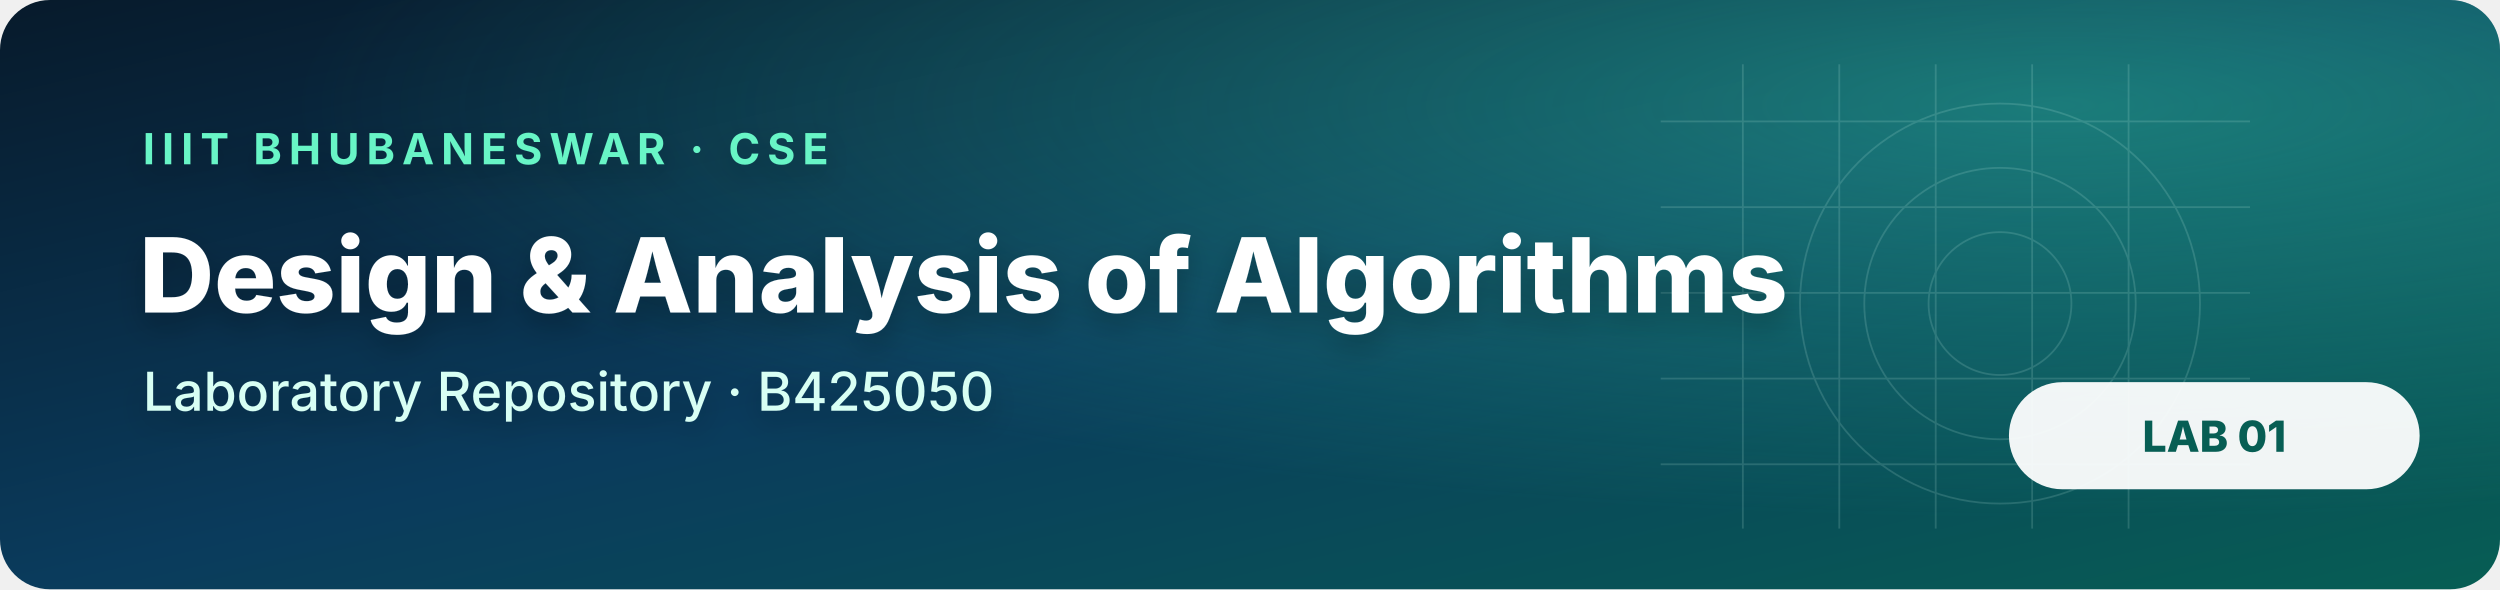
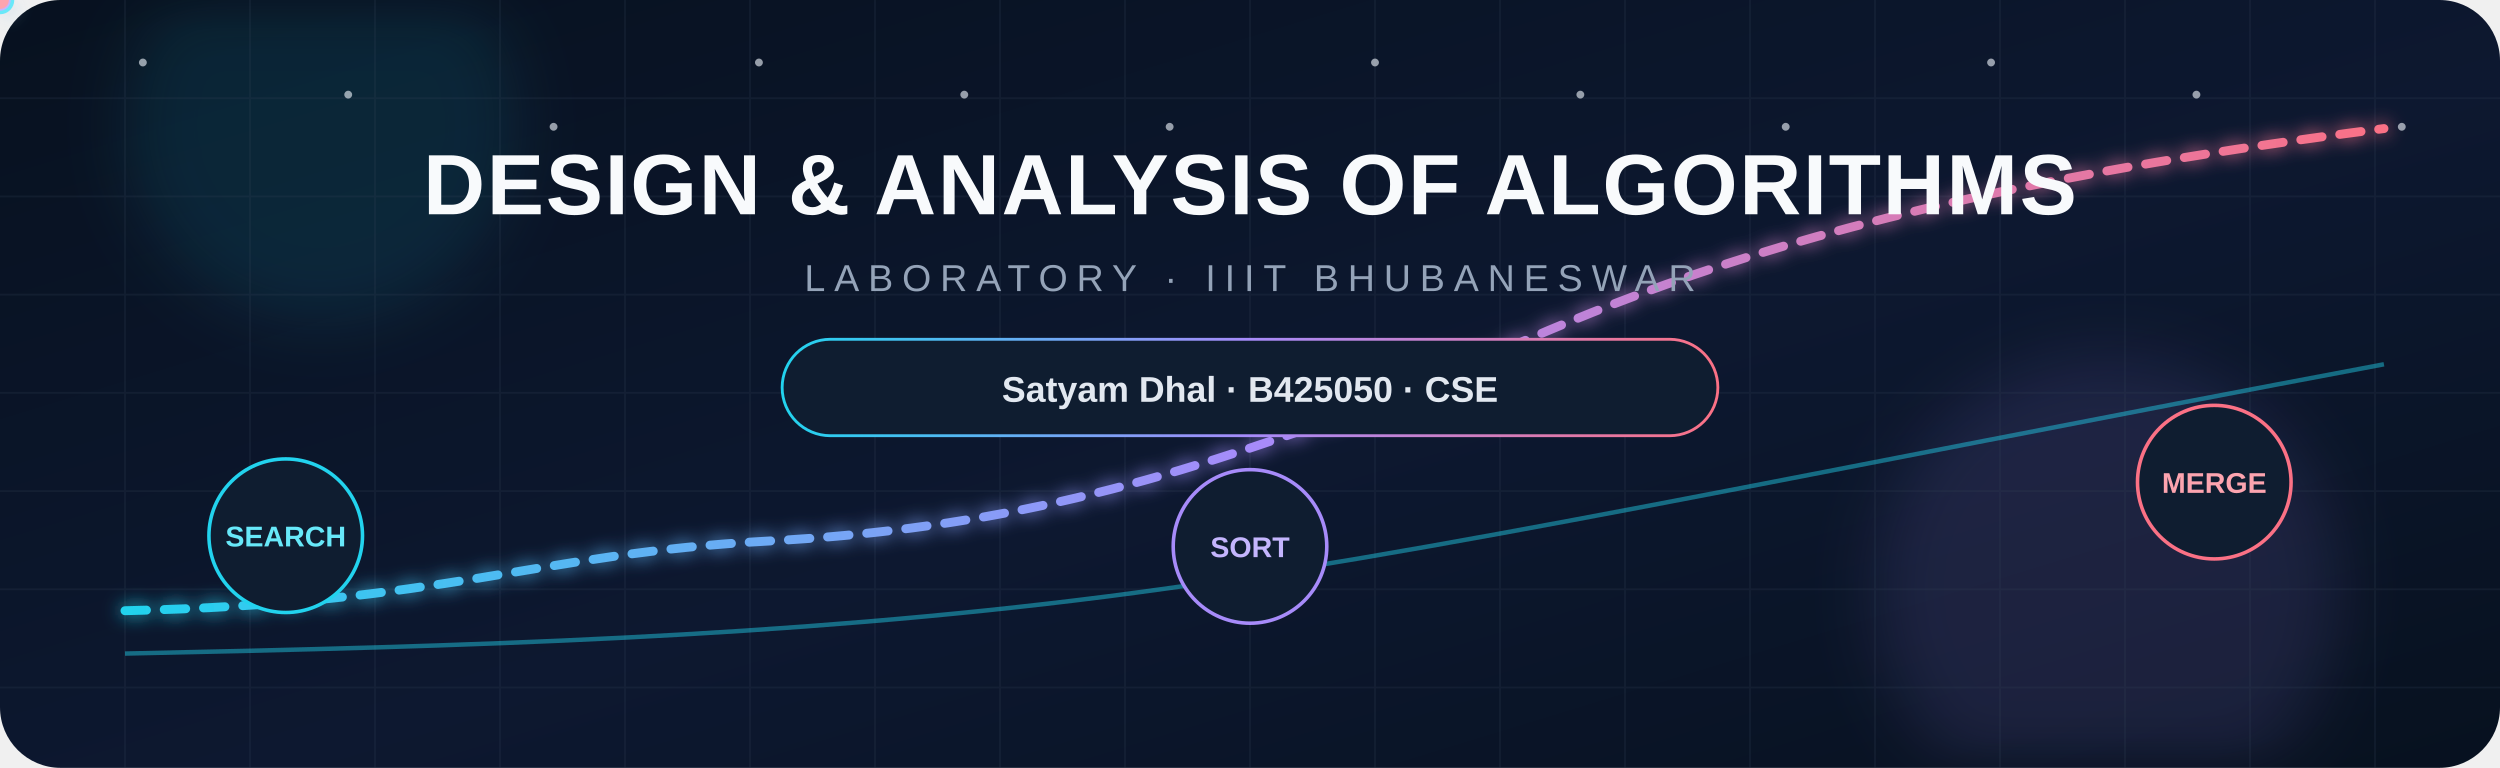
- <svg xmlns="http://www.w3.org/2000/svg" width="1400" height="330" viewBox="0 0 1400 330" role="img" aria-label="Design and Analysis of Algorithms Laboratory">
+ <svg xmlns="http://www.w3.org/2000/svg" width="1400" height="430" viewBox="0 0 1400 430">
  <defs>
    <linearGradient id="bg" x1="0" y1="0" x2="1" y2="1">
-       <stop offset="0" stop-color="#071a2b" />
-       <stop offset="0.5" stop-color="#0a3b5c" />
-       <stop offset="1" stop-color="#075e54" />
+       <stop offset="0%" stop-color="#07111f">
+         <animate attributeName="stop-color" values="#07111f;#0b1530;#07111f" dur="7s" repeatCount="indefinite" />
+       </stop>
+       <stop offset="55%" stop-color="#0d1830">
+         <animate attributeName="stop-color" values="#0d1830;#111b39;#0d1830" dur="9s" repeatCount="indefinite" />
+       </stop>
+       <stop offset="100%" stop-color="#07111f" />
    </linearGradient>
-     <radialGradient id="glow" cx="0.82" cy="0.18" r="0.7">
-       <stop offset="0" stop-color="#32d5a4" stop-opacity="0.42" />
-       <stop offset="1" stop-color="#32d5a4" stop-opacity="0" />
+     <linearGradient id="neon" x1="0" y1="0" x2="1" y2="0">
+       <stop offset="0%" stop-color="#22d3ee" />
+       <stop offset="50%" stop-color="#a78bfa" />
+       <stop offset="100%" stop-color="#fb7185" />
+       <animate attributeName="x1" values="0;1;0" dur="6s" repeatCount="indefinite" />
+       <animate attributeName="x2" values="1;0;1" dur="6s" repeatCount="indefinite" />
+     </linearGradient>
+     <radialGradient id="orb">
+       <stop offset="0" stop-color="#67e8f9" stop-opacity=".95" />
+       <stop offset="1" stop-color="#22d3ee" stop-opacity="0" />
    </radialGradient>
-     <filter id="shadow">
-       <feDropShadow dx="0" dy="7" stdDeviation="8" flood-opacity="0.25" />
+     <filter id="glow" x="-80%" y="-80%" width="260%" height="260%">
+       <feGaussianBlur stdDeviation="5" result="b" />
+       <feMerge>
+         <feMergeNode in="b" />
+         <feMergeNode in="SourceGraphic" />
+       </feMerge>
+     </filter>
+     <filter id="soft" x="-50%" y="-50%" width="200%" height="200%">
+       <feGaussianBlur stdDeviation="18" />
    </filter>
  </defs>
-   <rect width="1400" height="330" rx="28" fill="url(#bg)" />
-   <rect width="1400" height="330" rx="28" fill="url(#glow)" />
-   <g opacity="0.15" stroke="#d8fff4" fill="none">
-     <circle cx="1120" cy="170" r="112" />
-     <circle cx="1120" cy="170" r="76" />
-     <circle cx="1120" cy="170" r="40" />
-     <path d="M930 68h330M930 116h330M930 164h330M930 212h330M930 260h330" />
-     <path d="M976 36v260M1030 36v260M1084 36v260M1138 36v260M1192 36v260" />
+   <rect width="1400" height="430" rx="34" fill="url(#bg)" />
+   <circle cx="180" cy="70" r="110" fill="#22d3ee" opacity=".10" filter="url(#soft)">
+     <animate attributeName="r" values="80;140;80" dur="6s" repeatCount="indefinite" />
+   </circle>
+   <circle cx="1180" cy="330" r="130" fill="#a78bfa" opacity=".12" filter="url(#soft)">
+     <animate attributeName="r" values="140;90;140" dur="7s" repeatCount="indefinite" />
+   </circle>
+   <g opacity=".22" stroke="#334155" stroke-width="1">
+     <path d="M0 55 H1400" />
+     <path d="M0 110 H1400" />
+     <path d="M0 165 H1400" />
+     <path d="M0 220 H1400" />
+     <path d="M0 275 H1400" />
+     <path d="M0 330 H1400" />
+     <path d="M0 385 H1400" />
+     <path d="M70 0 V430" />
+     <path d="M140 0 V430" />
+     <path d="M210 0 V430" />
+     <path d="M280 0 V430" />
+     <path d="M350 0 V430" />
+     <path d="M420 0 V430" />
+     <path d="M490 0 V430" />
+     <path d="M560 0 V430" />
+     <path d="M630 0 V430" />
+     <path d="M700 0 V430" />
+     <path d="M770 0 V430" />
+     <path d="M840 0 V430" />
+     <path d="M910 0 V430" />
+     <path d="M980 0 V430" />
+     <path d="M1050 0 V430" />
+     <path d="M1120 0 V430" />
+     <path d="M1190 0 V430" />
+     <path d="M1260 0 V430" />
+     <path d="M1330 0 V430" />
  </g>
-   <g filter="url(#shadow)">
-     <text x="80" y="92" fill="#67f5c6" font-family="Inter,Segoe UI,Arial,sans-serif" font-size="24" font-weight="700" letter-spacing="4">IIIT BHUBANESWAR · CSE</text>
-     <text x="78" y="175" fill="#ffffff" font-family="Inter,Segoe UI,Arial,sans-serif" font-size="58" font-weight="800">Design &amp; Analysis of Algorithms</text>
-     <text x="80" y="230" fill="#d8fff4" font-family="Inter,Segoe UI,Arial,sans-serif" font-size="30" font-weight="500">Laboratory Repository · B425050</text>
+   <path id="curve" d="M70 342 C250 338 300 310 430 303 S650 270 760 230 S960 120 1335 72" fill="none" stroke="url(#neon)" stroke-width="5" stroke-linecap="round" filter="url(#glow)" stroke-dasharray="12 10">
+     <animate attributeName="stroke-dashoffset" from="0" to="-88" dur="3.2s" repeatCount="indefinite" />
+   </path>
+   <path d="M70 366 C260 362 440 357 620 334 S1010 265 1335 204" fill="none" stroke="#22d3ee" stroke-opacity=".45" stroke-width="2.5" />
+   <g filter="url(#glow)">
+     <circle r="8" fill="#67e8f9">
+       <animateMotion dur="4.5s" repeatCount="indefinite">
+         <mpath href="#curve" />
+       </animateMotion>
+     </circle>
+     <circle r="6" fill="#c4b5fd">
+       <animateMotion dur="4.5s" begin="-1.5s" repeatCount="indefinite">
+         <mpath href="#curve" />
+       </animateMotion>
+     </circle>
+     <circle r="5" fill="#fda4af">
+       <animateMotion dur="4.5s" begin="-3s" repeatCount="indefinite">
+         <mpath href="#curve" />
+       </animateMotion>
+     </circle>
  </g>
-   <g transform="translate(1240 244)">
-     <rect x="-115" y="-30" width="230" height="60" rx="30" fill="#ffffff" opacity="0.94" />
-     <text text-anchor="middle" y="9" fill="#075e54" font-family="Inter,Segoe UI,Arial,sans-serif" font-size="24" font-weight="800">LAB 01</text>
+   <g font-family="Segoe UI,Arial,sans-serif" text-anchor="middle">
+     <text x="700" y="120" fill="#f8fafc" font-size="48" font-weight="800" letter-spacing="1">DESIGN &amp; ANALYSIS OF ALGORITHMS</text>
+     <text x="700" y="163" fill="#94a3b8" font-size="21" letter-spacing="5">LABORATORY · IIIT BHUBANESWAR</text>
+     <rect x="438" y="190" width="524" height="54" rx="27" fill="#0f1d30" stroke="url(#neon)" stroke-width="1.6" />
+     <text x="700" y="225" fill="#e2e8f0" font-size="20" font-weight="700">Satyam Dhal · B425050 · CSE</text>
+   </g>
+   <g font-family="Segoe UI,Arial,sans-serif" font-weight="700" font-size="16" text-anchor="middle">
+     <g transform="translate(160 300)">
+       <circle r="43" fill="#0f1d30" stroke="#22d3ee" stroke-width="2">
+         <animate attributeName="r" values="40;46;40" dur="2.6s" repeatCount="indefinite" />
+       </circle>
+       <text y="6" fill="#67e8f9">SEARCH</text>
+     </g>
+     <g transform="translate(700 306)">
+       <circle r="43" fill="#0f1d30" stroke="#a78bfa" stroke-width="2">
+         <animate attributeName="r" values="46;40;46" dur="3.1s" repeatCount="indefinite" />
+       </circle>
+       <text y="6" fill="#c4b5fd">SORT</text>
+     </g>
+     <g transform="translate(1240 270)">
+       <circle r="43" fill="#0f1d30" stroke="#fb7185" stroke-width="2">
+         <animate attributeName="r" values="40;46;40" dur="2.9s" repeatCount="indefinite" />
+       </circle>
+       <text y="6" fill="#fda4af">MERGE</text>
+     </g>
+   </g>
+   <g fill="#e2e8f0" opacity=".65">
+     <circle cx="80" cy="35" r="2.2">
+       <animate attributeName="opacity" values=".15;.9;.15" dur="2.4s" begin="-0.0s" repeatCount="indefinite" />
+     </circle>
+     <circle cx="195" cy="53" r="2.2">
+       <animate attributeName="opacity" values=".15;.9;.15" dur="2.85s" begin="-0.2s" repeatCount="indefinite" />
+     </circle>
+     <circle cx="310" cy="71" r="2.2">
+       <animate attributeName="opacity" values=".15;.9;.15" dur="3.3s" begin="-0.4s" repeatCount="indefinite" />
+     </circle>
+     <circle cx="425" cy="35" r="2.2">
+       <animate attributeName="opacity" values=".15;.9;.15" dur="3.75s" begin="-0.6s" repeatCount="indefinite" />
+     </circle>
+     <circle cx="540" cy="53" r="2.2">
+       <animate attributeName="opacity" values=".15;.9;.15" dur="4.2s" begin="-0.8s" repeatCount="indefinite" />
+     </circle>
+     <circle cx="655" cy="71" r="2.2">
+       <animate attributeName="opacity" values=".15;.9;.15" dur="2.4s" begin="-1.0s" repeatCount="indefinite" />
+     </circle>
+     <circle cx="770" cy="35" r="2.2">
+       <animate attributeName="opacity" values=".15;.9;.15" dur="2.85s" begin="-1.2s" repeatCount="indefinite" />
+     </circle>
+     <circle cx="885" cy="53" r="2.2">
+       <animate attributeName="opacity" values=".15;.9;.15" dur="3.3s" begin="-1.4s" repeatCount="indefinite" />
+     </circle>
+     <circle cx="1000" cy="71" r="2.2">
+       <animate attributeName="opacity" values=".15;.9;.15" dur="3.75s" begin="-1.6s" repeatCount="indefinite" />
+     </circle>
+     <circle cx="1115" cy="35" r="2.2">
+       <animate attributeName="opacity" values=".15;.9;.15" dur="4.2s" begin="-1.8s" repeatCount="indefinite" />
+     </circle>
+     <circle cx="1230" cy="53" r="2.2">
+       <animate attributeName="opacity" values=".15;.9;.15" dur="2.4s" begin="-2.0s" repeatCount="indefinite" />
+     </circle>
+     <circle cx="1345" cy="71" r="2.2">
+       <animate attributeName="opacity" values=".15;.9;.15" dur="2.85s" begin="-2.2s" repeatCount="indefinite" />
+     </circle>
  </g>
</svg>
